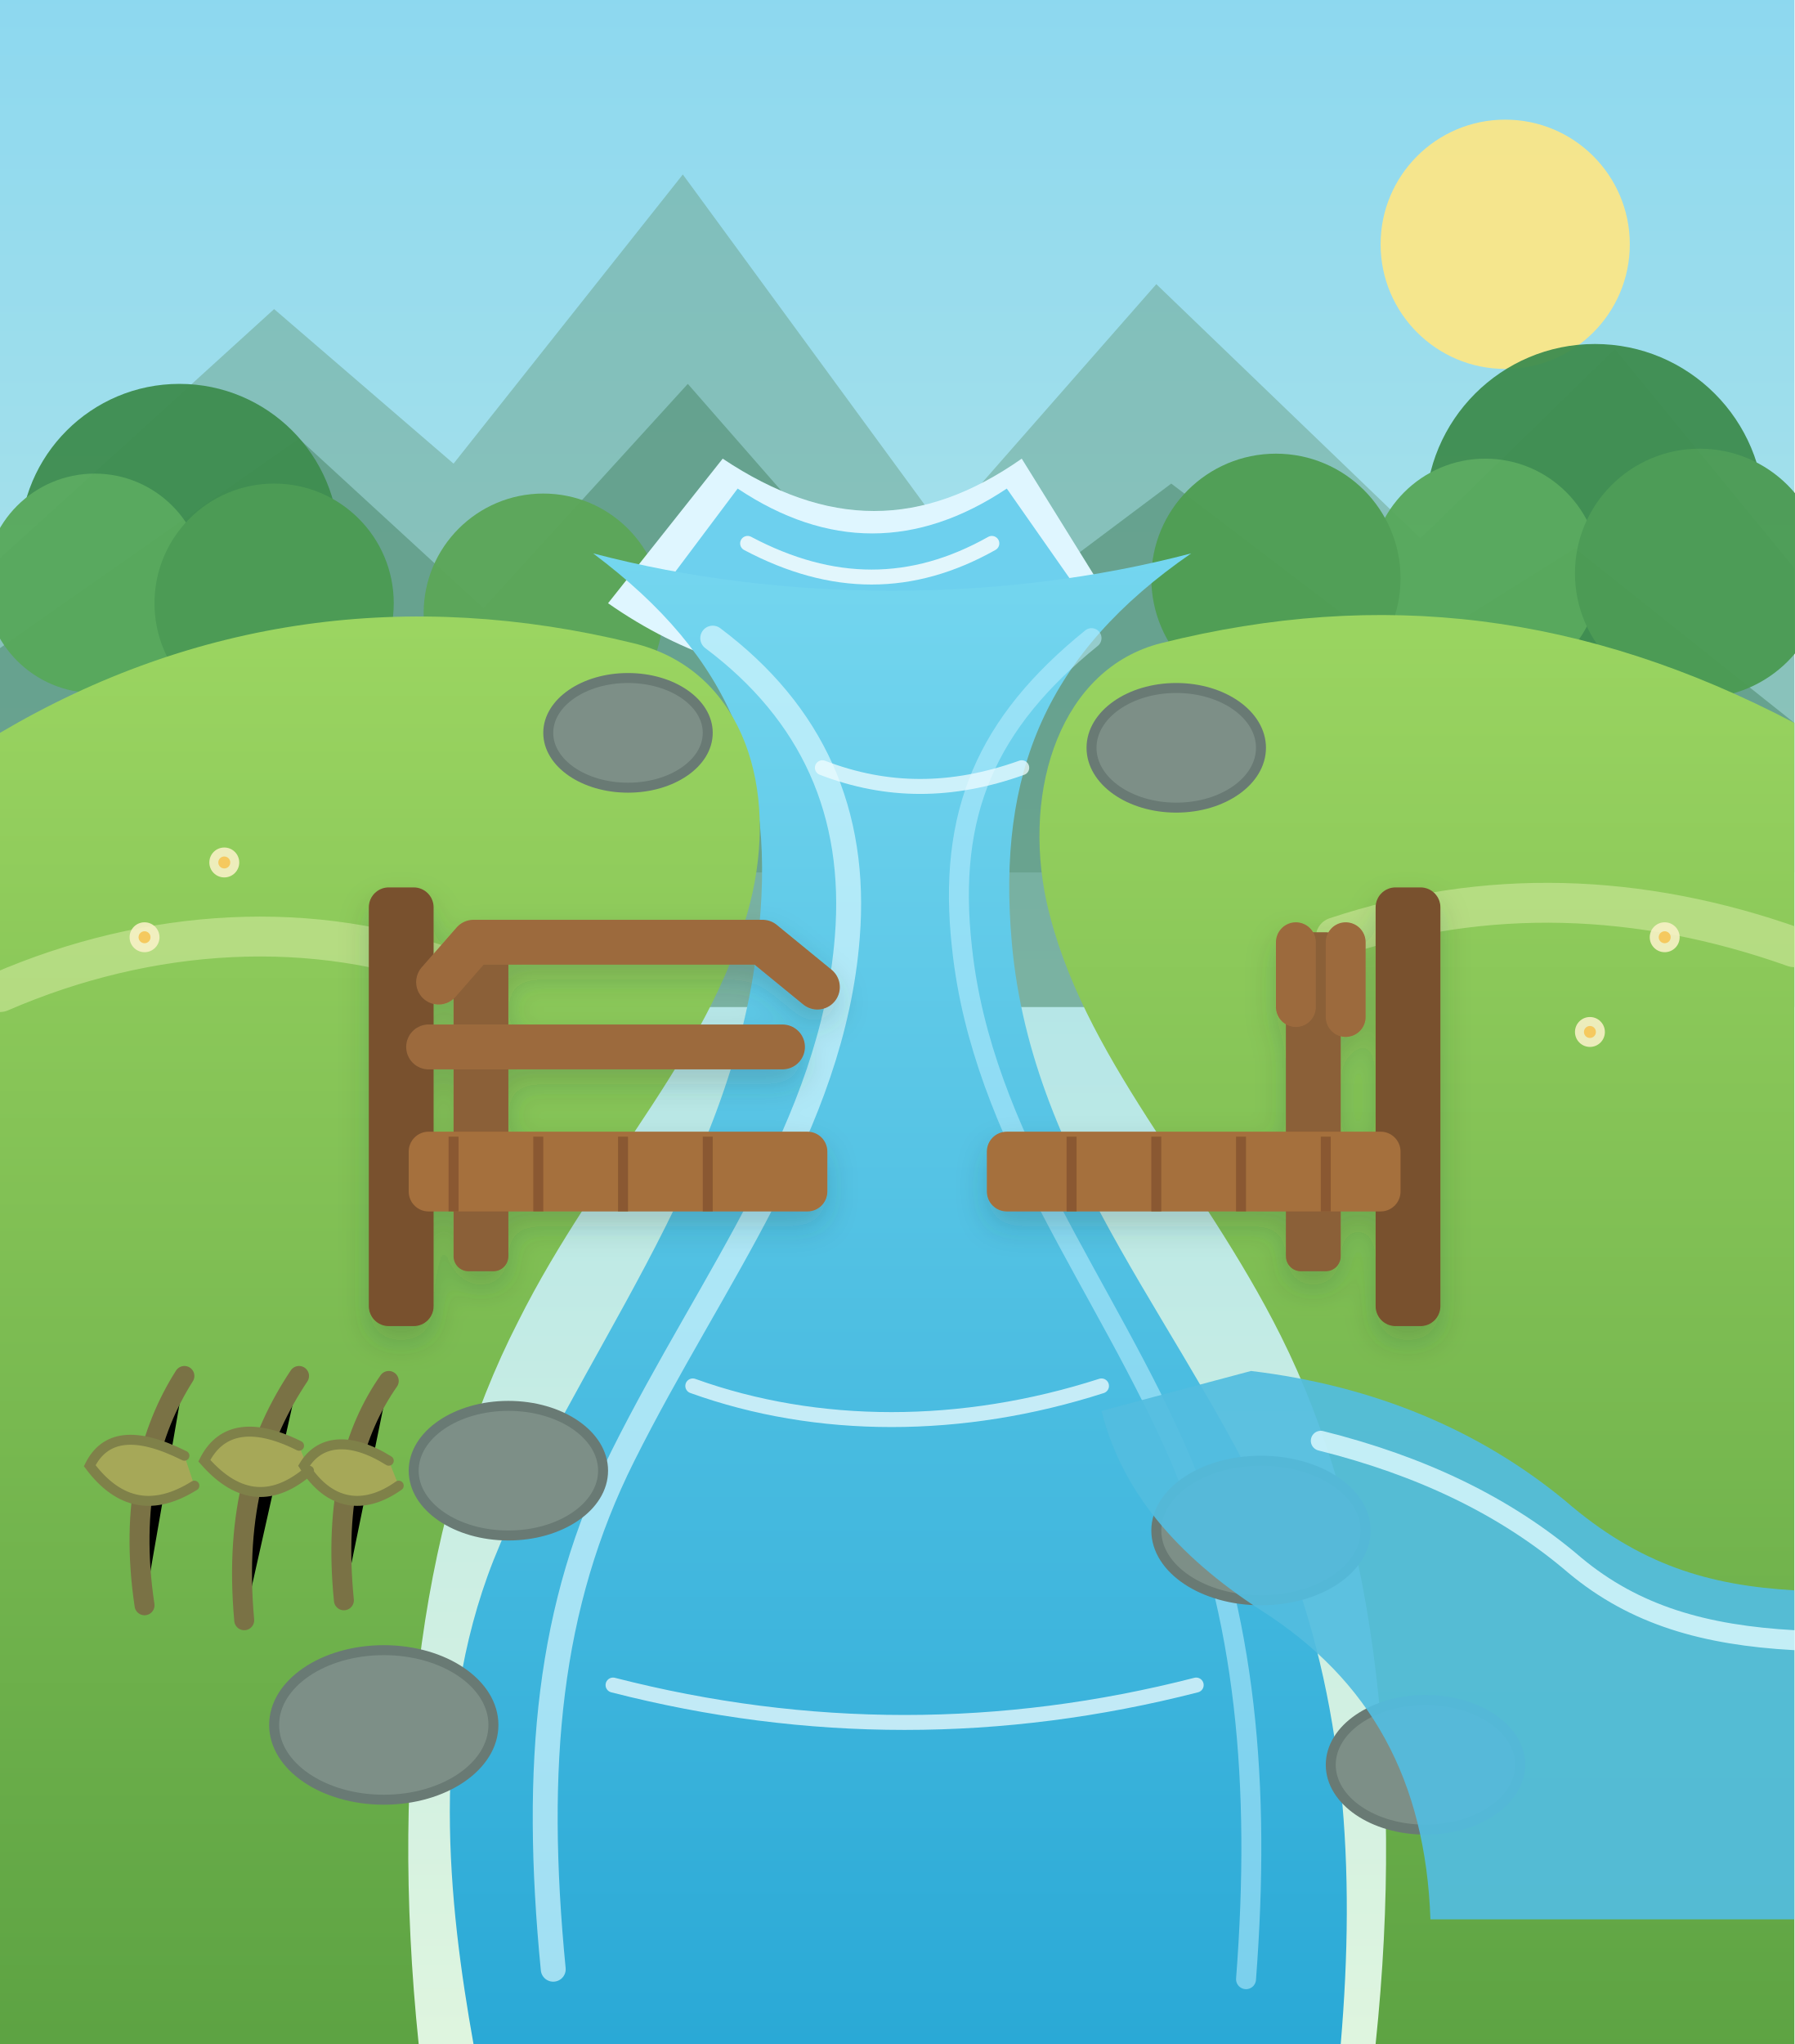
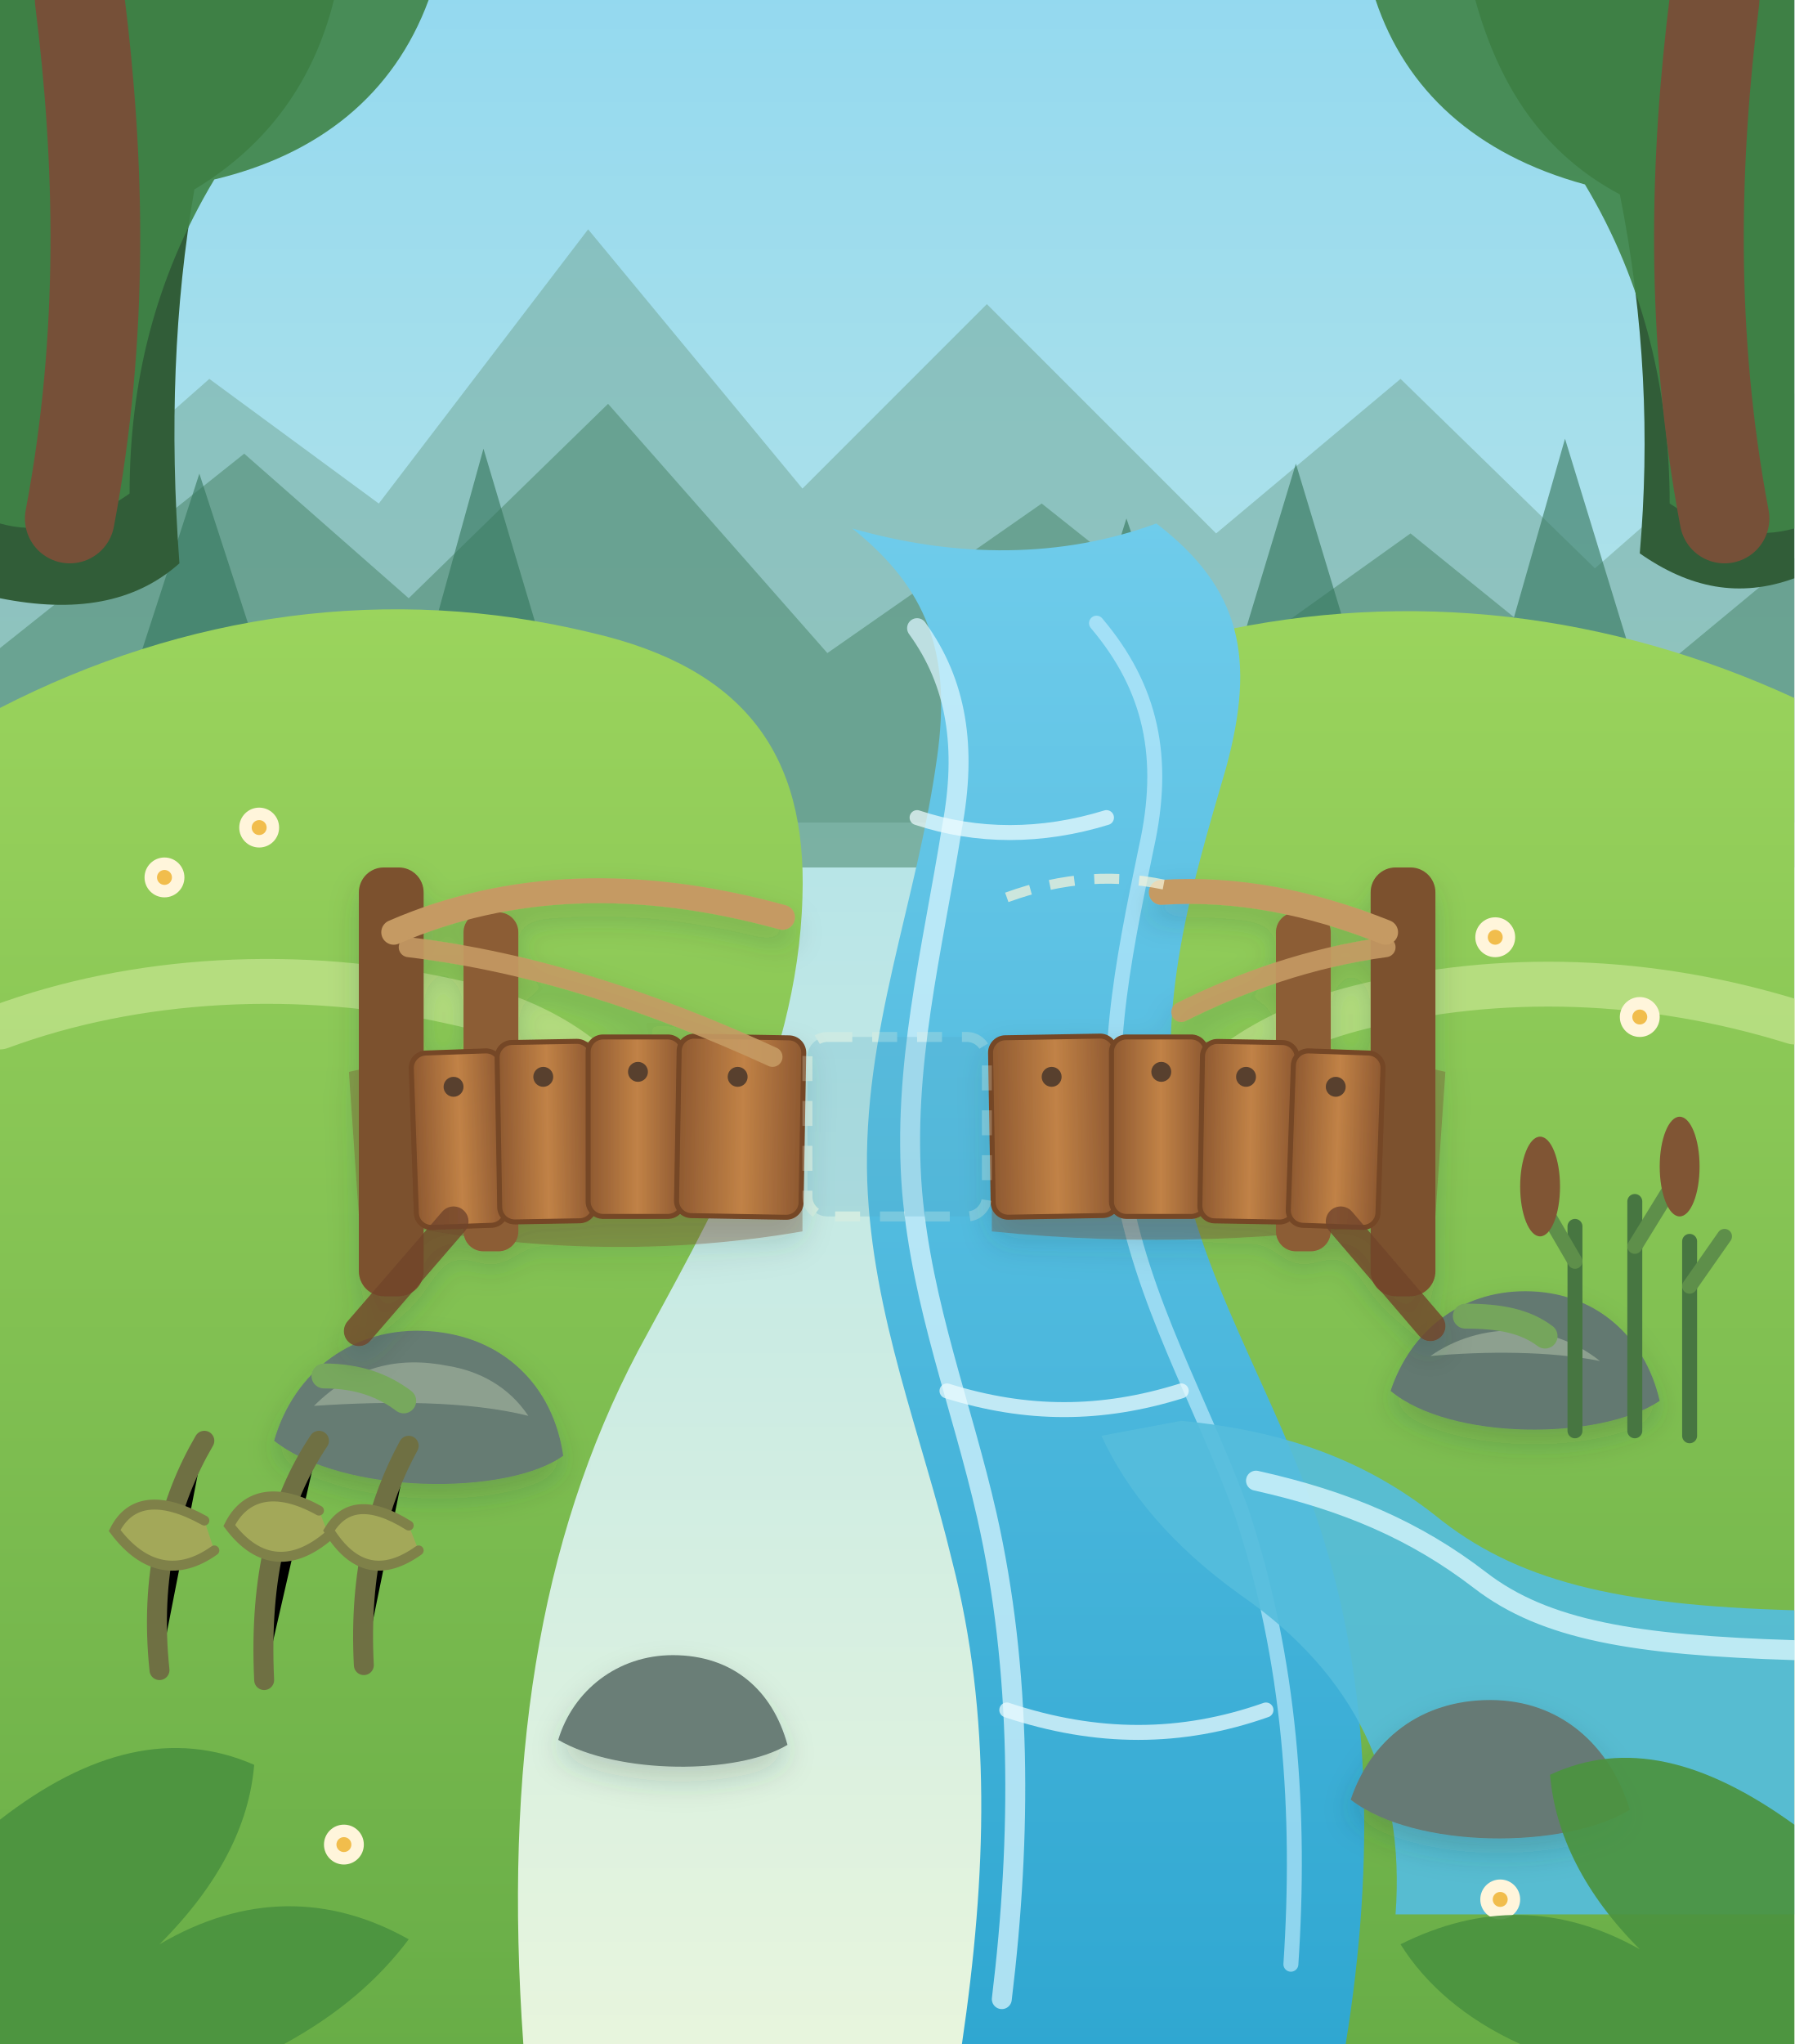
<svg xmlns="http://www.w3.org/2000/svg" viewBox="0 0 360 410" role="img" aria-labelledby="title desc">
  <defs>
    <linearGradient id="sky" x1="0" y1="0" x2="0" y2="1">
-       <stop offset="0" stop-color="#8dd8ef" />
-       <stop offset="1" stop-color="#dff5df" />
+       <stop offset="0" stop-color="#94d9ef" />
+       <stop offset="1" stop-color="#e8f5dd" />
    </linearGradient>
    <linearGradient id="water" x1="0" y1="0" x2="0" y2="1">
-       <stop offset="0" stop-color="#74d6ef" />
-       <stop offset="1" stop-color="#2aa9d6" />
+       <stop offset="0" stop-color="#6fcceb" />
+       <stop offset="1" stop-color="#2fa7d1" />
    </linearGradient>
-     <linearGradient id="bank" x1="0" y1="0" x2="0" y2="1">
-       <stop offset="0" stop-color="#9bd561" />
-       <stop offset="1" stop-color="#5da343" />
+     <linearGradient id="grass" x1="0" y1="0" x2="0" y2="1">
+       <stop offset="0" stop-color="#9bd45d" />
+       <stop offset="1" stop-color="#68ad47" />
    </linearGradient>
-     <filter id="softShadow" x="-20%" y="-20%" width="140%" height="140%">
+     <linearGradient id="wood" x1="0" y1="0" x2="1" y2="0">
+       <stop offset="0" stop-color="#8e5931" />
+       <stop offset=".52" stop-color="#c18246" />
+       <stop offset="1" stop-color="#8d5831" />
+     </linearGradient>
+     <filter id="softShadow" x="-30%" y="-30%" width="160%" height="170%">
      <feDropShadow dx="0" dy="3" stdDeviation="3" flood-color="#244632" flood-opacity=".2" />
    </filter>
  </defs>
  <rect width="360" height="410" fill="url(#sky)" />
-   <circle cx="302" cy="49" r="25" fill="#ffe783" opacity=".9" />
-   <path d="M0 112 55 62l36 31 46-58 52 71 43-49 53 51 39-38 36 44v61H0Z" fill="#6fa793" opacity=".55" />
-   <path d="M0 130 60 88l37 34 41-45 49 56 48-36 46 35 35-22 44 35v57H0Z" fill="#4f8c70" opacity=".58" />
-   <g opacity=".95">
-     <g transform="translate(15 75)">
-       <rect x="16" y="38" width="9" height="66" rx="4" fill="#76563b" />
-       <circle cx="21" cy="34" r="32" fill="#3e8d4f" />
-       <circle cx="4" cy="42" r="22" fill="#57a85a" />
-       <circle cx="40" cy="46" r="24" fill="#4a9a52" />
-     </g>
-     <g transform="translate(292 67)">
-       <rect x="24" y="43" width="9" height="73" rx="4" fill="#76563b" />
-       <circle cx="28" cy="36" r="34" fill="#3e8d4f" />
-       <circle cx="6" cy="48" r="23" fill="#57a85a" />
-       <circle cx="49" cy="48" r="25" fill="#4a9a52" />
-     </g>
-     <g transform="translate(88 96)">
-       <rect x="18" y="33" width="7" height="48" rx="3" fill="#77583d" />
-       <circle cx="21" cy="27" r="24" fill="#5ba657" />
-     </g>
-     <g transform="translate(235 89)">
-       <rect x="18" y="33" width="7" height="54" rx="3" fill="#77583d" />
-       <circle cx="21" cy="27" r="25" fill="#4f9d52" />
+   <g id="distant-landscape">
+     <path d="M0 113 42 76l34 25 42-55 43 52 37-37 46 46 37-31 39 38 40-35v86H0Z" fill="#75aa9b" opacity=".55" />
+     <path d="M0 130 49 91l33 29 40-39 44 50 43-30 39 31 35-25 42 34 35-29v62H0Z" fill="#4f8c71" opacity=".58" />
+     <g fill="#34765c" opacity=".62">
+       <path d="M27 135l13-40 13 40h-8v24H35v-24Z" />
+       <path d="M84 137l13-47 14 47h-9v27H92v-27Z" />
+       <path d="M247 136l13-43 13 43h-8v26h-10v-26Z" />
+       <path d="M300 137l14-49 15 49h-9v27h-11v-27Z" />
+       <path d="M216 136l10-32 11 32h-7v21h-8v-21Z" />
    </g>
  </g>
-   <path d="M145 92c21 14 40 14 60 0l18 29c-35 21-71 21-101 0Z" fill="#dff6ff" />
-   <path d="M148 98c18 12 36 12 54 0l14 20c-30 18-60 18-83 0Z" fill="#6dd0ee" />
-   <path d="M150 109c17 9 33 9 49 0" fill="none" stroke="#fff" stroke-width="3" stroke-linecap="round" opacity=".8" />
-   <path d="M119 111c28 21 37 44 33 78-5 47-37 84-53 124-13 33-9 69-4 97h174c3-35 1-69-12-101-18-42-50-74-54-120-3-34 7-58 36-78-38 10-82 10-120 0Z" fill="url(#water)" />
-   <path d="M143 128c20 15 29 35 27 60-3 38-27 68-45 104-15 30-18 62-14 103" fill="none" stroke="#d8f7ff" stroke-width="5" stroke-linecap="round" opacity=".68" />
-   <path d="M219 128c-21 17-29 35-26 62 4 38 29 68 44 103 13 31 16 65 13 104" fill="none" stroke="#bceeff" stroke-width="4" stroke-linecap="round" opacity=".55" />
-   <path d="M165 154c13 5 26 5 40 0M139 278c25 9 54 9 82 0M123 338c39 10 78 10 117 0" fill="none" stroke="#effcff" stroke-width="3" stroke-linecap="round" opacity=".75" />
-   <path d="M0 147c39-23 82-29 127-18 21 5 29 27 24 50-7 31-31 54-47 86-19 37-26 87-20 145H0Z" fill="url(#bank)" />
-   <path d="M360 145c-42-22-83-27-127-16-20 5-28 29-23 52 7 31 31 55 47 87 18 36 25 85 19 142h84Z" fill="url(#bank)" />
-   <path d="M0 199c30-13 63-15 92-4M268 188c30-10 61-9 92 2" fill="none" stroke="#d5eba2" stroke-width="8" stroke-linecap="round" opacity=".55" />
-   <g fill="#7d8f87" stroke="#697a74" stroke-width="2">
-     <ellipse cx="126" cy="147" rx="16" ry="11" />
-     <ellipse cx="236" cy="150" rx="17" ry="12" />
-     <ellipse cx="102" cy="295" rx="19" ry="13" />
-     <ellipse cx="253" cy="307" rx="21" ry="14" />
-     <ellipse cx="77" cy="346" rx="22" ry="15" />
-     <ellipse cx="286" cy="354" rx="19" ry="13" />
+   <g id="tree-frame">
+     <path d="M0 0h67c-4 16-13 29-28 38-4 23-5 48-3 75-9 8-21 10-36 7Z" fill="#315d38" />
+     <path d="M0 0h86c-7 19-22 31-43 36-12 20-17 41-17 63-10 7-19 8-26 6Z" fill="#3f8447" opacity=".9" />
+     <path d="M360 0h-64c5 18 14 31 29 39 5 25 6 49 4 72 10 7 20 9 31 5Z" fill="#315d38" />
+     <path d="M360 0h-84c6 18 20 31 42 37 12 20 17 42 17 64 9 6 18 7 25 5Z" fill="#3f8447" opacity=".9" />
+     <path d="M16 0c4 32 5 67-2 104" stroke="#765038" stroke-width="18" stroke-linecap="round" />
+     <path d="M344 0c-4 32-5 67 2 104" stroke="#765038" stroke-width="18" stroke-linecap="round" />
  </g>
-   <path d="M251 275c25 3 46 12 63 26 15 13 29 17 46 18v66h-73c-1-28-12-48-34-62-17-11-28-24-32-40Z" fill="#52bddf" opacity=".92" />
-   <path d="M265 289c20 5 37 13 51 25 12 10 26 14 44 15" fill="none" stroke="#dffaff" stroke-width="4" stroke-linecap="round" opacity=".8" />
-   <g filter="url(#softShadow)">
-     <rect x="74" y="178" width="13" height="88" rx="4" fill="#79512f" />
-     <rect x="276" y="178" width="13" height="88" rx="4" fill="#79512f" />
-     <rect x="91" y="187" width="11" height="68" rx="3" fill="#8b6037" />
-     <rect x="258" y="187" width="11" height="68" rx="3" fill="#8b6037" />
-     <rect x="82" y="227" width="84" height="16" rx="4" fill="#a56f3c" />
-     <rect x="198" y="227" width="83" height="16" rx="4" fill="#a56f3c" />
-     <path d="M86 210h71M88 197l7-8h58l11 9" fill="none" stroke="#9c6b3e" stroke-width="9" stroke-linecap="round" stroke-linejoin="round" />
-     <path d="M270 204v-15M260 202v-13" fill="none" stroke="#9c6b3e" stroke-width="8" stroke-linecap="round" />
-     <path d="M91 228v15M108 228v15M125 228v15M142 228v15M215 228v15M232 228v15M249 228v15M266 228v15" stroke="#7b4d2c" stroke-width="2" opacity=".65" />
+   <g id="creek-banks">
+     <path d="M0 142c37-19 78-25 119-15 30 7 43 24 42 53-1 35-19 65-33 91-20 38-27 83-23 139H0Z" fill="url(#grass)" />
+     <path d="M360 140c-37-17-77-22-117-13-31 7-44 26-43 55 1 33 18 60 31 87 19 39 27 85 23 141h106Z" fill="url(#grass)" />
+     <path d="M0 206c27-10 60-12 91-5 19 4 31 13 39 27" fill="none" stroke="#d5eca0" stroke-width="9" stroke-linecap="round" opacity=".55" />
+     <path d="M360 205c-29-9-59-10-87-3-20 5-33 15-40 29" fill="none" stroke="#d5eca0" stroke-width="9" stroke-linecap="round" opacity=".55" />
  </g>
-   <g transform="translate(14 273)" stroke-linecap="round">
-     <path d="M15 49c-3-20 1-35 8-46M35 52c-2-22 3-37 11-49M55 48c-2-20 2-34 9-44" stroke="#7a7245" stroke-width="4" />
-     <path d="M23 19c-10-5-16-4-19 2 6 8 13 9 21 4M46 17c-10-5-16-3-19 3 7 8 14 8 21 2M64 20c-8-5-14-4-17 1 5 8 12 9 19 4" fill="#a6a858" stroke="#7f8149" stroke-width="2" />
+   <path id="creek" d="M171 106c15 12 20 25 17 46-4 29-15 55-14 85 1 27 11 51 17 76 8 31 7 63 2 97h77c6-37 5-72-5-103-9-28-25-51-29-79-4-27 3-50 10-74 6-22 3-36-14-49-19 7-40 7-61 1Z" fill="url(#water)" />
+   <path d="M184 126c8 11 10 24 7 40-4 25-10 48-8 73 2 23 10 43 15 65 7 31 7 64 3 97" fill="none" stroke="#dcf7ff" stroke-width="4" stroke-linecap="round" opacity=".72" />
+   <path d="M220 125c11 13 14 27 10 45-5 24-9 44-5 67 4 24 16 44 24 66 10 30 12 61 10 91" fill="none" stroke="#c6efff" stroke-width="3" stroke-linecap="round" opacity=".62" />
+   <path d="M184 164c12 4 25 4 38 0M190 279c16 5 31 5 47 0M202 343c18 6 35 6 52 0" fill="none" stroke="#effcff" stroke-width="3" stroke-linecap="round" opacity=".72" />
+   <path id="side-channel" d="M237 285c21 2 37 8 51 19 16 13 36 18 72 19v61h-80c2-27-8-48-31-64-14-10-23-21-28-32Z" fill="#55bddc" opacity=".92" />
+   <path d="M252 297c18 4 32 10 45 20 13 10 31 13 63 14" fill="none" stroke="#dffaff" stroke-width="4" stroke-linecap="round" opacity=".75" />
+   <g id="natural-rocks" filter="url(#softShadow)">
+     <path d="M55 289c4-14 16-23 31-22 15 1 25 11 27 25-11 8-44 8-58-3Z" fill="#667b73" />
+     <path d="M63 282c8-8 17-10 27-8 6 1 12 4 16 10-12-3-28-3-43-2Z" fill="#8da08f" />
+     <path d="M65 276c7 0 12 2 16 5" stroke="#77a85d" stroke-width="5" stroke-linecap="round" />
+     <path d="M279 279c4-12 14-20 27-20 14 0 24 9 27 22-12 8-42 8-54-2Z" fill="#637971" />
+     <path d="M287 272c10-7 24-7 34 1-10-2-23-2-34-1Z" fill="#8da08f" />
+     <path d="M294 264c7 0 12 1 16 4" stroke="#75a55c" stroke-width="5" stroke-linecap="round" />
+     <path d="M112 349c3-10 12-17 23-17 12 0 20 7 23 18-10 6-34 6-46-1Z" fill="#6a7e77" />
+     <path d="M271 361c4-12 14-20 28-20 14 0 24 9 28 22-13 8-43 8-56-2Z" fill="#667a74" />
  </g>
-   <g fill="#f7f1c5" opacity=".9">
-     <circle cx="29" cy="188" r="3" />
-     <circle cx="45" cy="173" r="3" />
-     <circle cx="319" cy="207" r="3" />
-     <circle cx="334" cy="188" r="3" />
+   <g id="bridge" filter="url(#softShadow)">
+     <path d="M70 215c31-7 61-8 91-3v35c-29 5-59 4-89-3Z" fill="#74472a" opacity=".35" />
+     <path d="M199 212c30-5 61-4 91 3l-2 29c-30 5-60 6-89 3Z" fill="#74472a" opacity=".35" />
+     <rect x="72" y="174" width="13" height="86" rx="5" fill="#7c512f" />
+     <rect x="93" y="183" width="11" height="68" rx="4" fill="#8c5d35" />
+     <rect x="275" y="174" width="13" height="86" rx="5" fill="#7c512f" />
+     <rect x="256" y="183" width="11" height="68" rx="4" fill="#8c5d35" />
+     <g fill="url(#wood)" stroke="#744625" stroke-width="1">
+       <rect x="83" y="211" width="18" height="35" rx="3" transform="rotate(-2 92 228)" />
+       <rect x="100" y="209" width="19" height="36" rx="3" transform="rotate(-1 109 227)" />
+       <rect x="118" y="208" width="19" height="36" rx="3" />
+       <rect x="136" y="208" width="25" height="36" rx="3" transform="rotate(1 148 226)" />
+       <rect x="199" y="208" width="25" height="36" rx="3" transform="rotate(-1 211 226)" />
+       <rect x="223" y="208" width="19" height="36" rx="3" />
+       <rect x="241" y="209" width="19" height="36" rx="3" transform="rotate(1 250 227)" />
+       <rect x="259" y="211" width="18" height="35" rx="3" transform="rotate(2 268 228)" />
+     </g>
+     <g fill="#59402d">
+       <circle cx="91" cy="218" r="2" />
+       <circle cx="109" cy="216" r="2" />
+       <circle cx="128" cy="215" r="2" />
+       <circle cx="148" cy="216" r="2" />
+       <circle cx="211" cy="216" r="2" />
+       <circle cx="233" cy="215" r="2" />
+       <circle cx="250" cy="216" r="2" />
+       <circle cx="268" cy="218" r="2" />
+     </g>
+     <path d="M79 187c23-10 49-11 78-3" fill="none" stroke="#c59a63" stroke-width="5" stroke-linecap="round" />
+     <path d="M82 190c25 3 49 11 73 22" fill="none" stroke="#c59a63" stroke-width="4" stroke-linecap="round" opacity=".9" />
+     <path d="M278 187c-15-6-30-9-45-8" fill="none" stroke="#c59a63" stroke-width="5" stroke-linecap="round" />
+     <path d="M278 190c-15 2-29 7-41 13" fill="none" stroke="#c59a63" stroke-width="4" stroke-linecap="round" opacity=".9" />
+     <path d="M91 245l-19 22M269 245l18 21" stroke="#70452a" stroke-width="6" stroke-linecap="round" opacity=".8" />
  </g>
-   <g fill="#f5c95f">
-     <circle cx="29" cy="188" r="1.2" />
-     <circle cx="45" cy="173" r="1.2" />
-     <circle cx="319" cy="207" r="1.2" />
-     <circle cx="334" cy="188" r="1.2" />
+   <g id="bridge-gaps" aria-hidden="true">
+     <rect x="162" y="208" width="36" height="36" rx="4" fill="#4fa8c4" opacity=".24" stroke="#f7f4d9" stroke-width="2" stroke-dasharray="5 4" />
+     <path d="M202 180c11-4 22-5 34-2" fill="none" stroke="#f7f4d9" stroke-width="2" stroke-dasharray="5 4" opacity=".72" />
+   </g>
+   <g id="reeds" fill="none" stroke-linecap="round">
+     <path d="M316 246v41M328 241v46M339 249v39" stroke="#477641" stroke-width="3" />
+     <path d="M316 253l-7-12M328 250l8-13M339 258l7-10" stroke="#5e8f4a" stroke-width="3" />
+     <ellipse cx="309" cy="238" rx="4" ry="10" fill="#805534" stroke="none" />
+     <ellipse cx="337" cy="234" rx="4" ry="10" fill="#805534" stroke="none" />
+   </g>
+   <g id="dry-saplings" transform="translate(18 286)" stroke-linecap="round">
+     <path d="M14 49c-2-19 2-34 9-46M35 51c-1-21 3-36 11-48M55 48c-1-19 3-33 9-44" stroke="#6f7043" stroke-width="4" />
+     <path d="M23 19c-9-5-15-4-18 2 6 8 13 9 20 4M46 17c-9-5-15-3-18 3 6 8 13 8 20 2M64 20c-8-5-13-4-16 1 5 8 11 9 18 4" fill="#a3a859" stroke="#7f8149" stroke-width="2" />
+   </g>
+   <g id="flowers">
+     <g transform="translate(33 176)">
+       <circle r="4" fill="#fff5db" />
+       <circle r="1.5" fill="#f1bd4c" />
+     </g>
+     <g transform="translate(52 166)">
+       <circle r="4" fill="#fff5db" />
+       <circle r="1.5" fill="#f1bd4c" />
+     </g>
+     <g transform="translate(300 188)">
+       <circle r="4" fill="#fff5db" />
+       <circle r="1.5" fill="#f1bd4c" />
+     </g>
+     <g transform="translate(329 204)">
+       <circle r="4" fill="#fff5db" />
+       <circle r="1.5" fill="#f1bd4c" />
+     </g>
+     <g transform="translate(69 370)">
+       <circle r="4" fill="#fff5db" />
+       <circle r="1.5" fill="#f1bd4c" />
+     </g>
+     <g transform="translate(301 381)">
+       <circle r="4" fill="#fff5db" />
+       <circle r="1.5" fill="#f1bd4c" />
+     </g>
+   </g>
+   <g id="foreground-foliage" fill="#4b923f" opacity=".92">
+     <path d="M0 365c18-14 35-18 51-11-1 12-7 24-19 36 17-10 34-10 50-1-6 8-14 15-25 21H0Z" />
+     <path d="M360 366c-18-13-34-17-49-10 1 12 7 24 18 35-16-9-32-9-48-1 5 8 13 15 24 20h55Z" />
  </g>
</svg>
